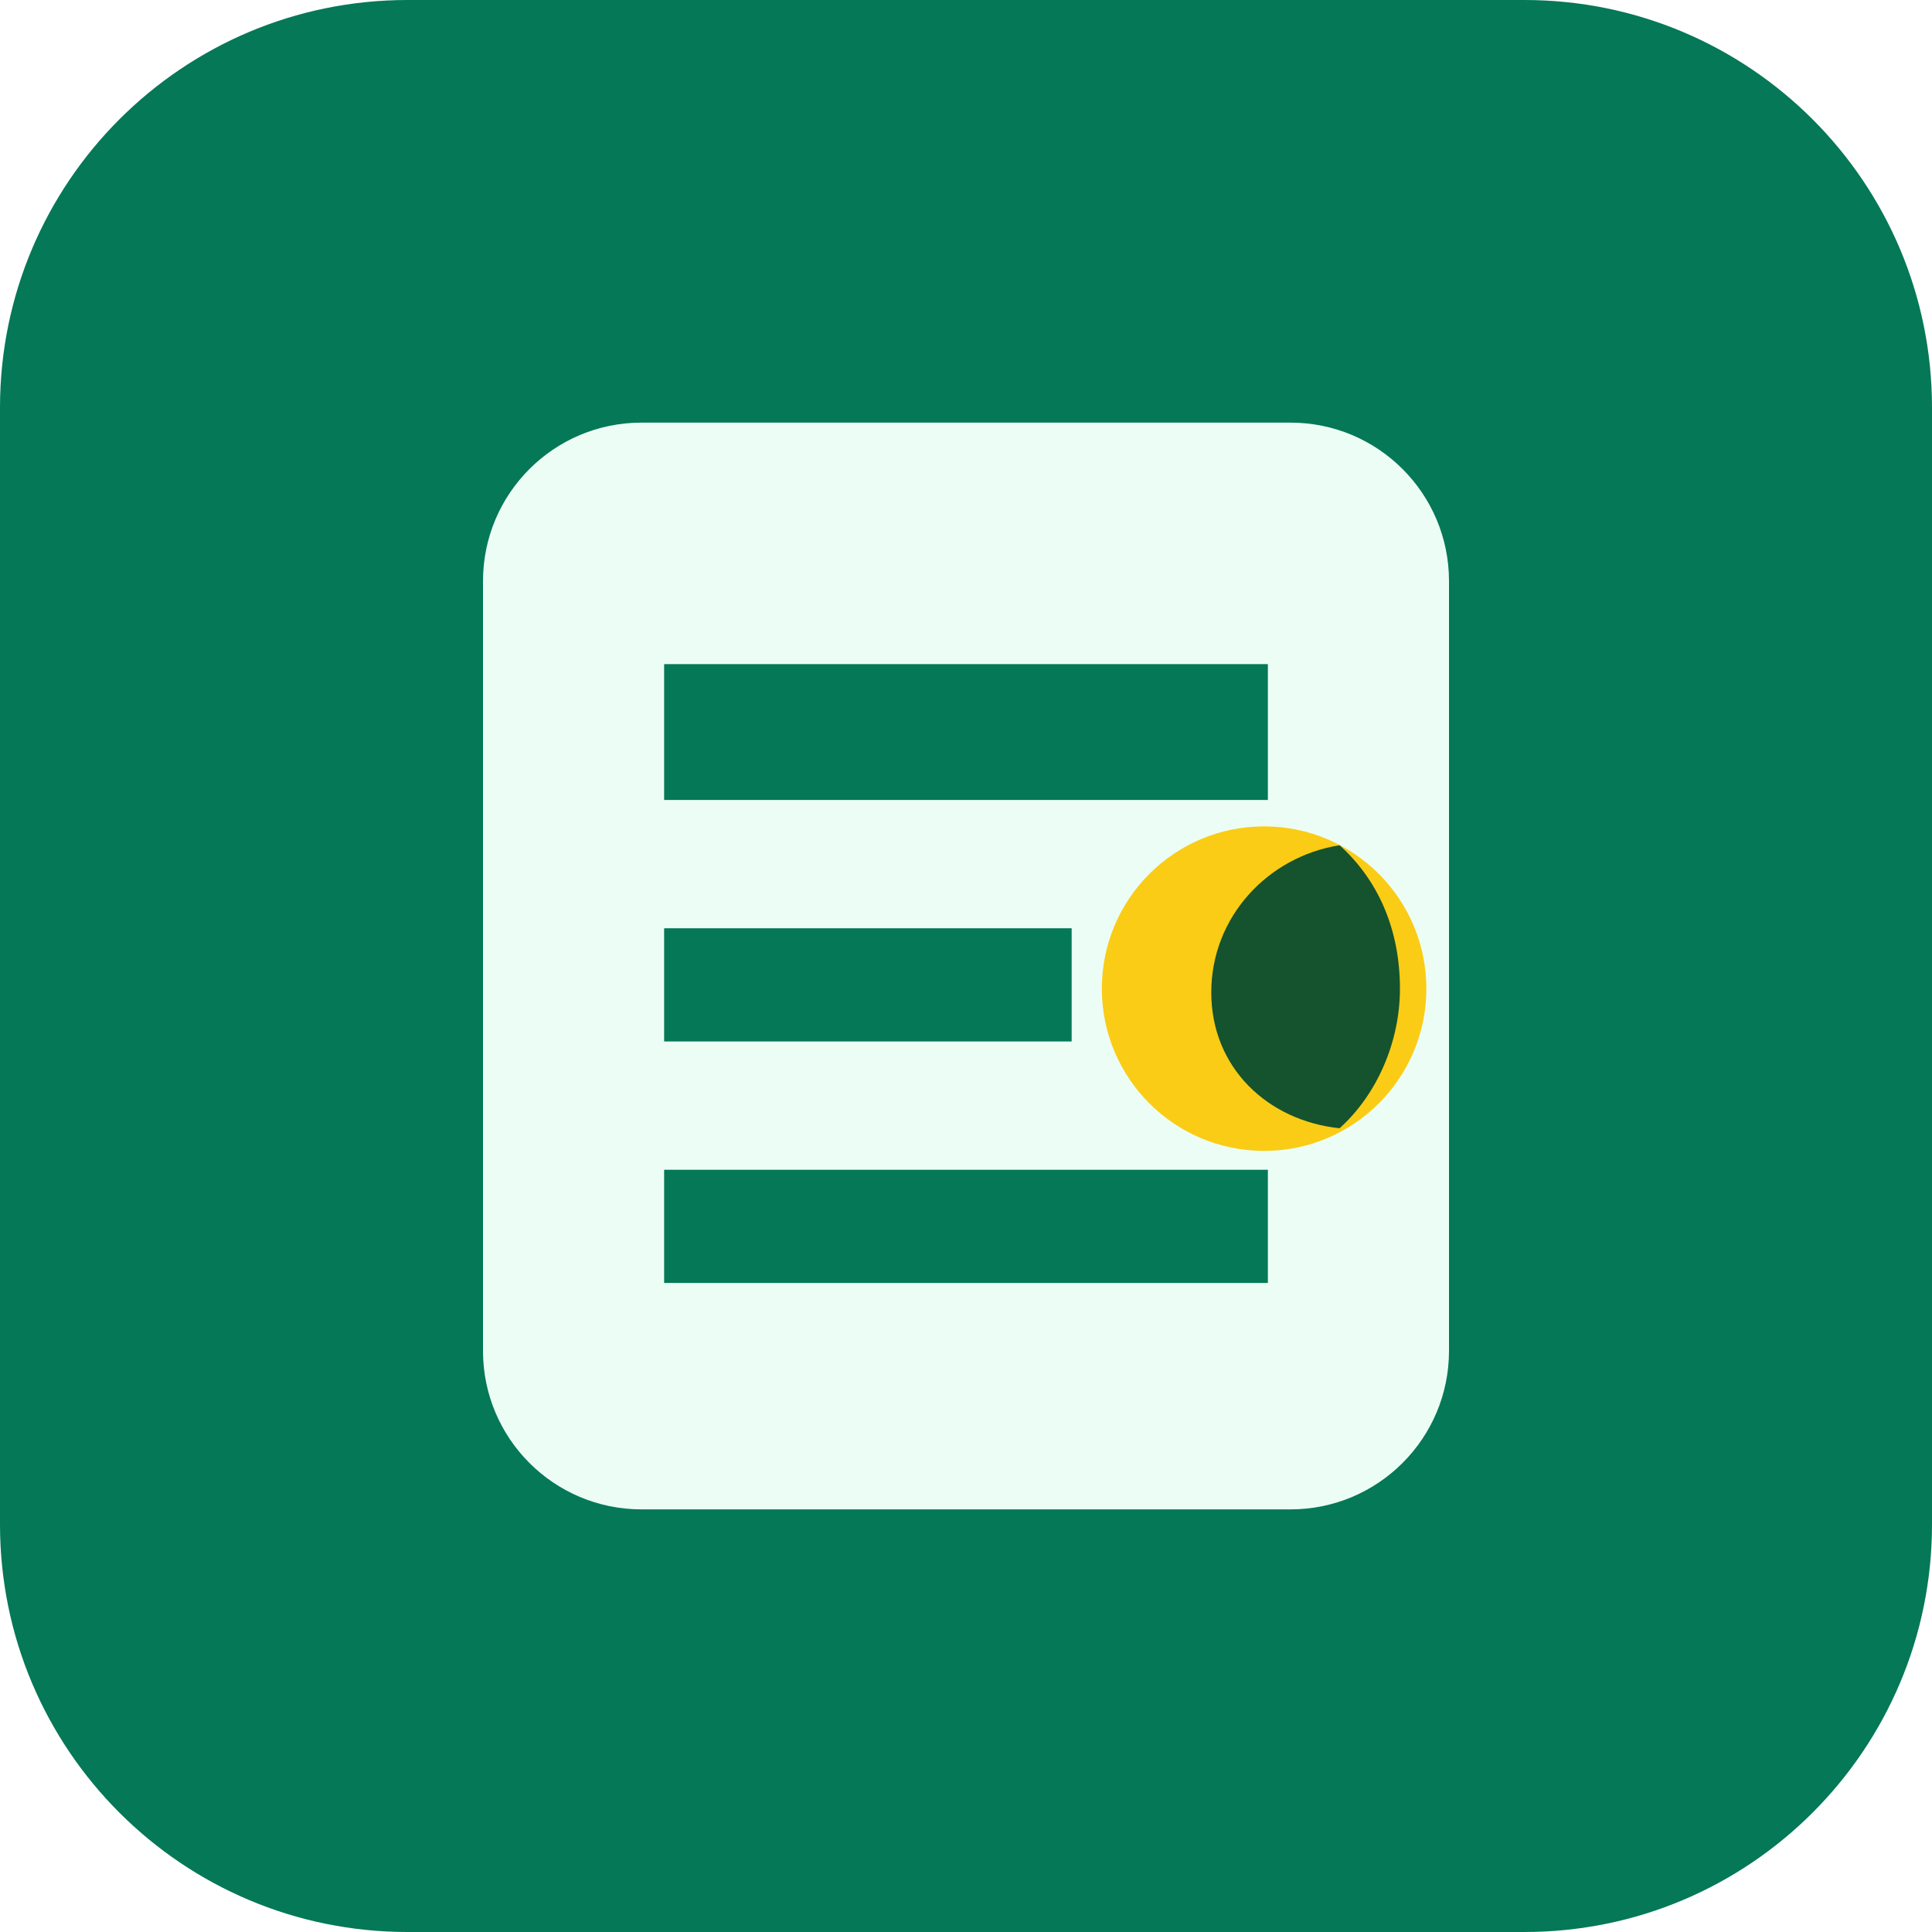
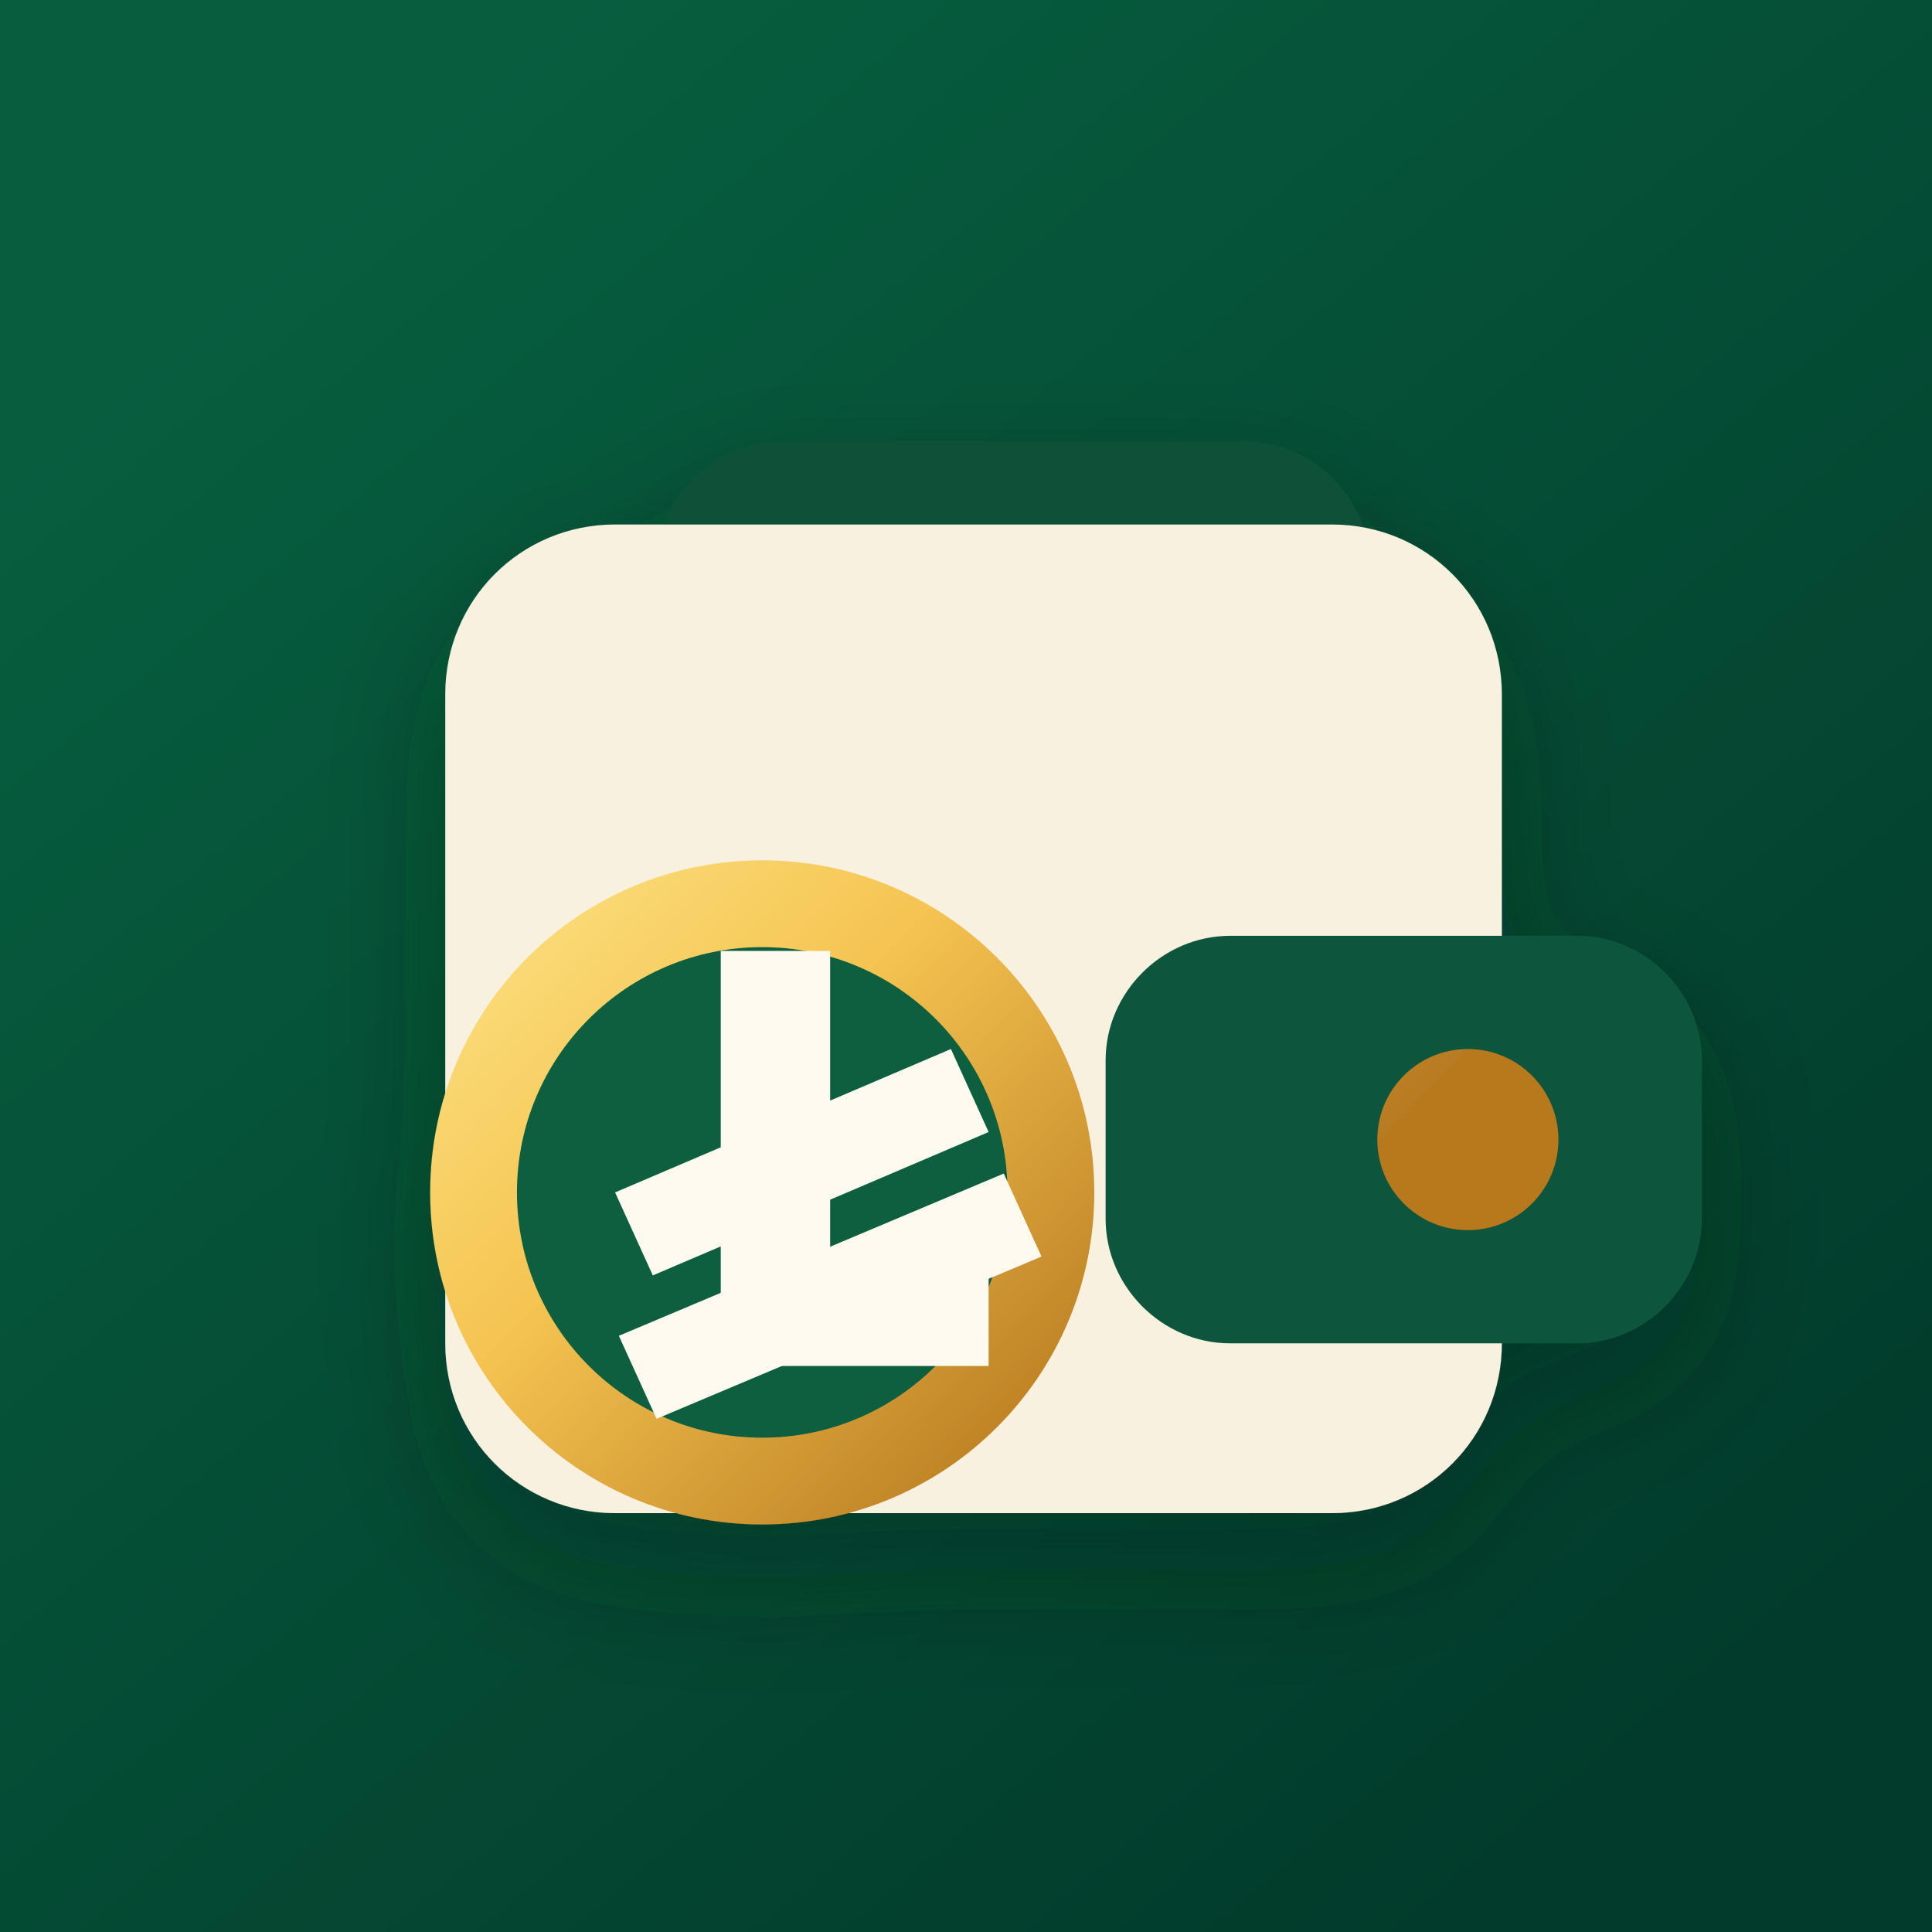
- <svg xmlns="http://www.w3.org/2000/svg" viewBox="0 0 512 512" role="img" aria-label="Kişisel Finans">
-   <rect width="512" height="512" rx="108" fill="#047857" />
-   <path fill="#ecfdf5" d="M128 154a42 42 0 0 1 42-42h172a42 42 0 0 1 42 42v204a42 42 0 0 1-42 42H170a42 42 0 0 1-42-42V154Z" />
-   <path fill="#047857" d="M176 176h160v36H176v-36Zm0 70h108v30H176v-30Zm0 64h160v30H176v-30Z" />
-   <circle cx="335" cy="262" r="43" fill="#facc15" />
-   <path fill="#14532d" d="M321 263c0-20 15-36 34-39 10 9 16 22 16 38 0 14-6 28-16 37-19-2-34-16-34-36Z" />
+ <svg xmlns="http://www.w3.org/2000/svg" viewBox="0 0 512 512" role="img" aria-label="Finans">
+   <defs>
+     <linearGradient id="bg" x1="82" y1="54" x2="430" y2="470" gradientUnits="userSpaceOnUse">
+       <stop stop-color="#075e3f" />
+       <stop offset="1" stop-color="#023b2b" />
+     </linearGradient>
+     <linearGradient id="gold" x1="130" y1="206" x2="298" y2="372" gradientUnits="userSpaceOnUse">
+       <stop stop-color="#fde68a" />
+       <stop offset=".45" stop-color="#f5c451" />
+       <stop offset="1" stop-color="#b7791f" />
+     </linearGradient>
+     <filter id="shadow" x="-20%" y="-20%" width="140%" height="145%">
+       <feDropShadow dx="0" dy="15" stdDeviation="16" flood-color="#01291f" flood-opacity=".36" />
+     </filter>
+   </defs>
+   <rect width="512" height="512" fill="url(#bg)" />
+   <g filter="url(#shadow)">
+     <path fill="#0f5137" d="M174 150c0-18 15-33 33-33h123c18 0 33 15 33 33v52H174v-52Z" />
+     <path fill="#f8f1df" d="M118 184c0-25 20-45 45-45h190c25 0 45 20 45 45v172c0 25-20 45-45 45H163c-25 0-45-20-45-45V184Z" />
+     <path fill="#0b573c" d="M326 248h92c18 0 33 15 33 33v42c0 18-15 33-33 33h-92c-18 0-33-15-33-33v-42c0-18 15-33 33-33Z" />
+     <circle cx="389" cy="302" r="24" fill="url(#gold)" />
+     <circle cx="202" cy="316" r="88" fill="url(#gold)" />
+     <circle cx="202" cy="316" r="65" fill="#075e3f" />
+     <path fill="#fffaf0" d="M191 252h29v84h42v26h-71V252Z" />
+     <path fill="#fffaf0" d="M163 316l89-38 10 22-89 38-10-22Z" />
+     <path fill="#fffaf0" d="M164 354l102-43 10 22-102 43-10-22Z" />
+   </g>
</svg>
